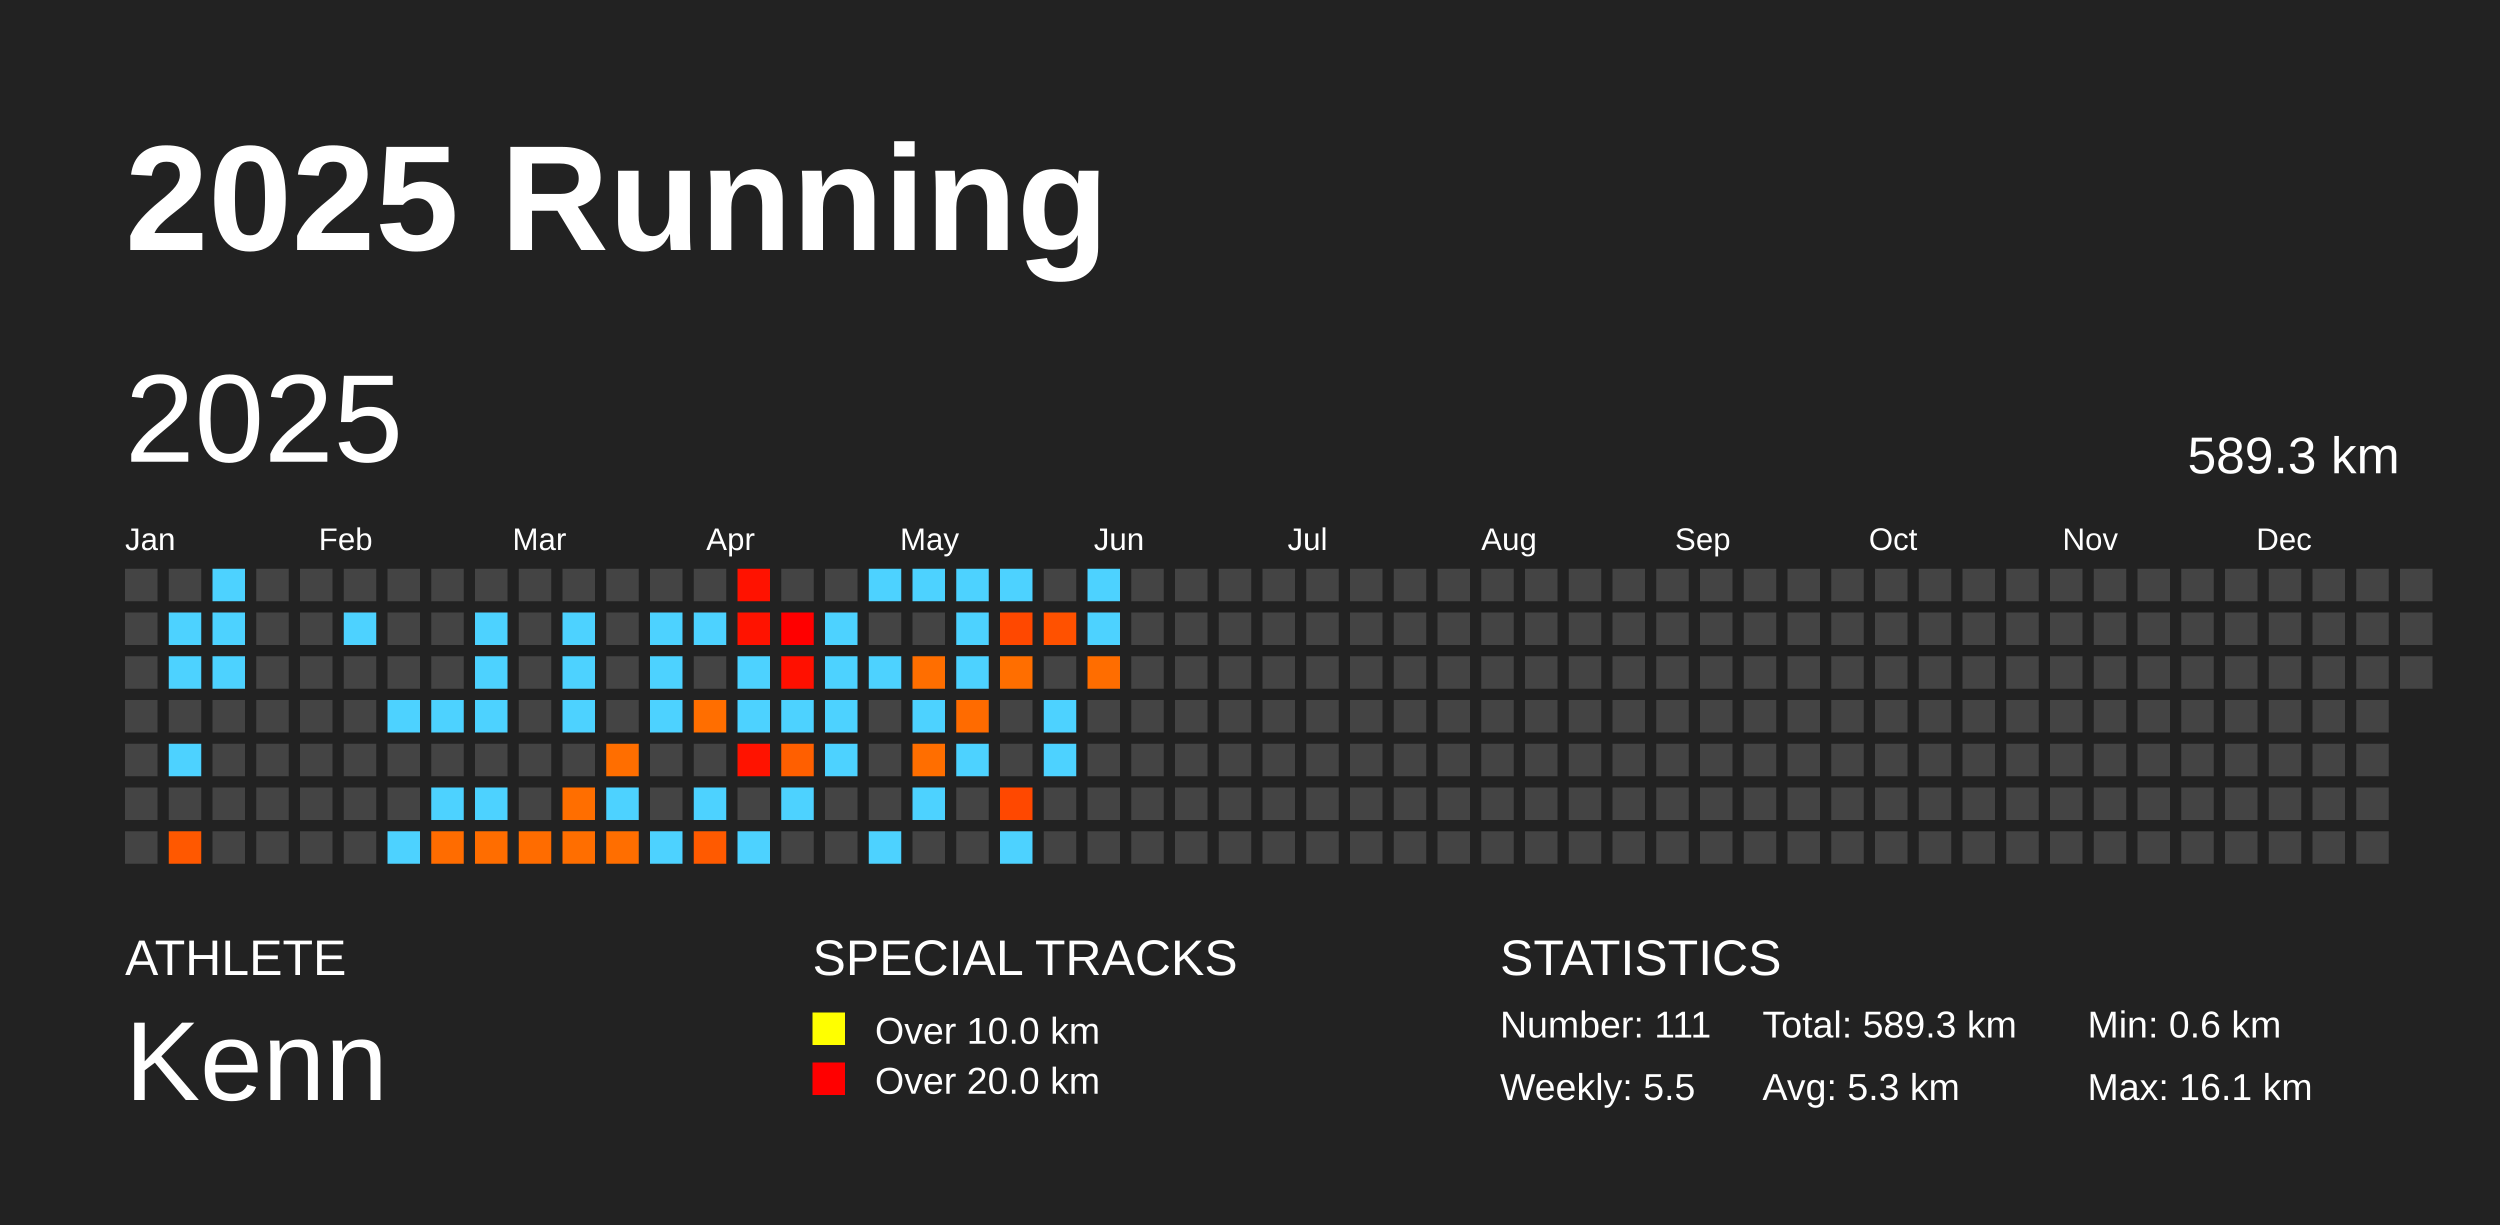
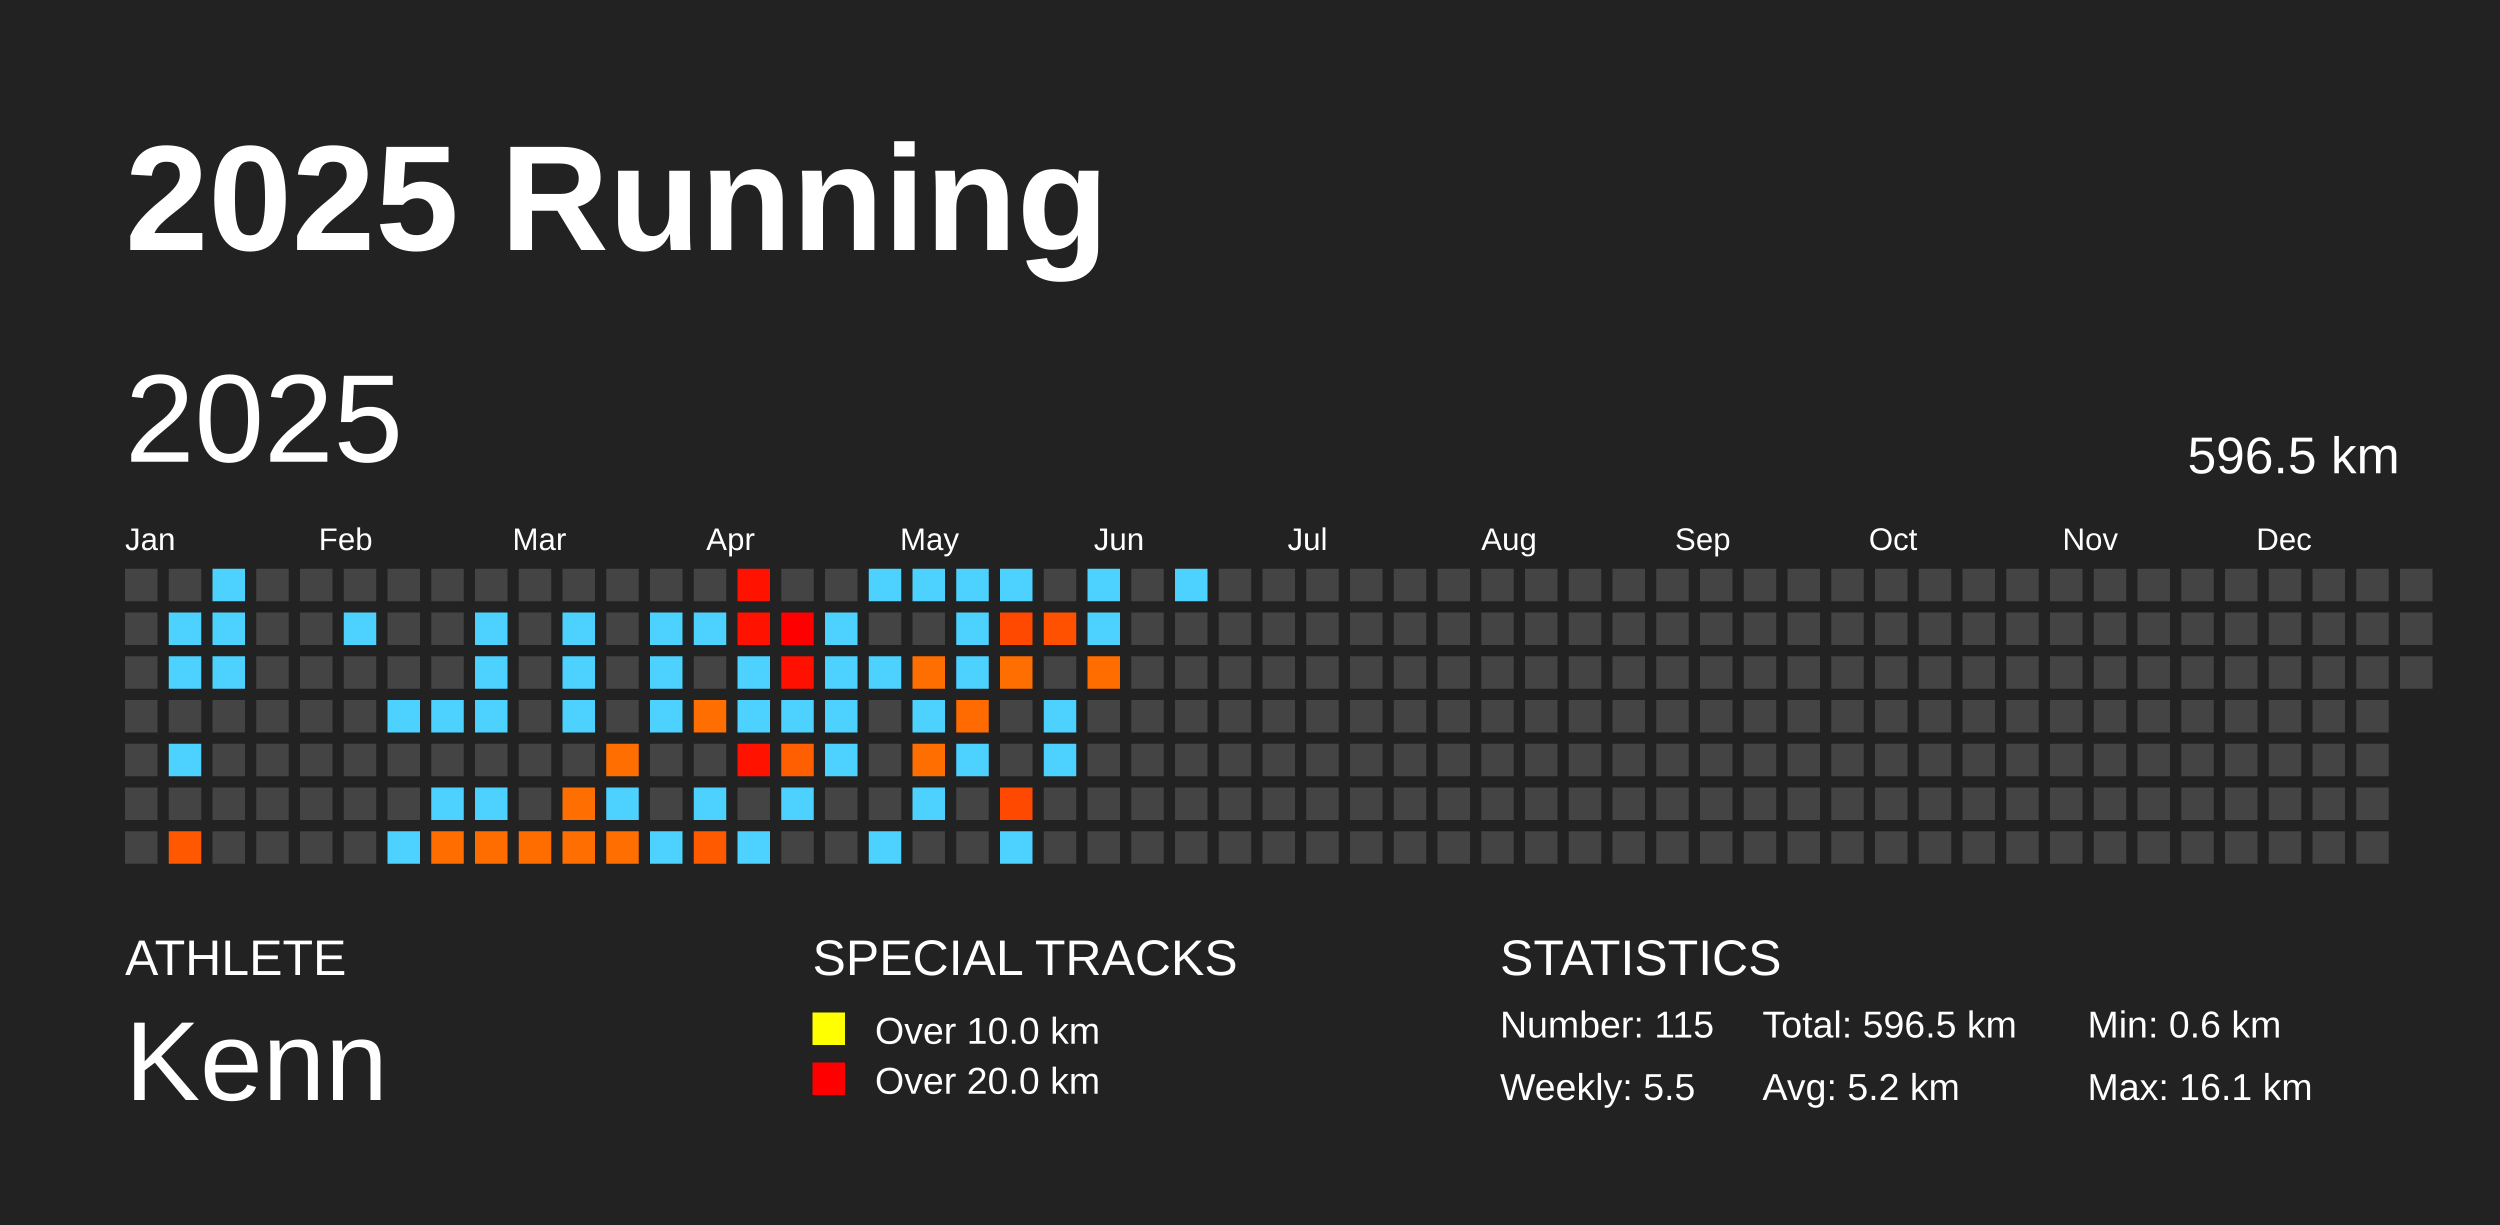
<svg xmlns="http://www.w3.org/2000/svg" baseProfile="full" height="98mm" version="1.1" viewBox="0,0,200,98" width="200mm">
  <defs />
  <rect fill="#222222" height="98" width="200" x="0" y="0" />
  <text fill="#FFFFFF" style="font-size:12px; font-family:Arial; font-weight:bold;" x="10" y="20">2025 Running</text>
  <text fill="#FFFFFF" style="font-size:4px; font-family:Arial" x="10" y="78">ATHLETE</text>
  <text fill="#FFFFFF" style="font-size:9px; font-family:Arial" x="10" y="88">Kenn</text>
  <text fill="#FFFFFF" style="font-size:4px; font-family:Arial" x="65" y="78">SPECIAL TRACKS</text>
  <rect fill="yellow" height="2.6" width="2.6" x="65" y="81" />
  <text fill="#FFFFFF" style="font-size:3px; font-family:Arial" x="70" y="83.5">Over 10.0 km</text>
  <rect fill="red" height="2.6" width="2.6" x="65" y="85" />
  <text fill="#FFFFFF" style="font-size:3px; font-family:Arial" x="70" y="87.5">Over 20.0 km</text>
  <text fill="#FFFFFF" style="font-size:4px; font-family:Arial" x="120" y="78">STATISTICS</text>
-   <text fill="#FFFFFF" style="font-size:3px; font-family:Arial" x="120" y="83">Number: 111</text>
+   <text fill="#FFFFFF" style="font-size:3px; font-family:Arial" x="120" y="83">Number: 115</text>
  <text fill="#FFFFFF" style="font-size:3px; font-family:Arial" x="120" y="88">Weekly: 5.5</text>
-   <text fill="#FFFFFF" style="font-size:3px; font-family:Arial" x="141" y="83">Total: 589.3 km</text>
-   <text fill="#FFFFFF" style="font-size:3px; font-family:Arial" x="141" y="88">Avg: 5.3 km</text>
+   <text fill="#FFFFFF" style="font-size:3px; font-family:Arial" x="141" y="83">Total: 596.5 km</text>
+   <text fill="#FFFFFF" style="font-size:3px; font-family:Arial" x="141" y="88">Avg: 5.2 km</text>
  <text fill="#FFFFFF" style="font-size:3px; font-family:Arial" x="167" y="83">Min: 0.6 km</text>
  <text fill="#FFFFFF" style="font-size:3px; font-family:Arial" x="167" y="88">Max: 16.1 km</text>
  <text dominant-baseline="hanging" fill="#FFFFFF" style="font-size:10.0px; font-family:Arial;" x="10" y="30">2025</text>
-   <text dominant-baseline="hanging" fill="#FFFFFF" style="font-size:4.125px; font-family:Arial;" x="175" y="35">589.3 km</text>
+   <text dominant-baseline="hanging" fill="#FFFFFF" style="font-size:4.125px; font-family:Arial;" x="175" y="35">596.5 km</text>
  <text fill="#FFFFFF" style="font-size:2.5px; font-family:Arial" x="10.0" y="44">Jan</text>
  <text fill="#FFFFFF" style="font-size:2.5px; font-family:Arial" x="25.5" y="44">Feb</text>
  <text fill="#FFFFFF" style="font-size:2.5px; font-family:Arial" x="41.0" y="44">Mar</text>
  <text fill="#FFFFFF" style="font-size:2.5px; font-family:Arial" x="56.5" y="44">Apr</text>
  <text fill="#FFFFFF" style="font-size:2.5px; font-family:Arial" x="72.0" y="44">May</text>
  <text fill="#FFFFFF" style="font-size:2.5px; font-family:Arial" x="87.5" y="44">Jun</text>
  <text fill="#FFFFFF" style="font-size:2.5px; font-family:Arial" x="103.0" y="44">Jul</text>
  <text fill="#FFFFFF" style="font-size:2.5px; font-family:Arial" x="118.5" y="44">Aug</text>
  <text fill="#FFFFFF" style="font-size:2.5px; font-family:Arial" x="134.0" y="44">Sep</text>
  <text fill="#FFFFFF" style="font-size:2.5px; font-family:Arial" x="149.5" y="44">Oct</text>
  <text fill="#FFFFFF" style="font-size:2.5px; font-family:Arial" x="165.0" y="44">Nov</text>
  <text fill="#FFFFFF" style="font-size:2.5px; font-family:Arial" x="180.5" y="44">Dec</text>
  <rect fill="#444444" height="2.6" width="2.6" x="10.0" y="45.5" />
  <rect fill="#444444" height="2.6" width="2.6" x="10.0" y="49.0" />
  <rect fill="#444444" height="2.6" width="2.6" x="10.0" y="52.5" />
  <rect fill="#444444" height="2.6" width="2.6" x="10.0" y="56.0" />
  <rect fill="#444444" height="2.6" width="2.6" x="10.0" y="59.5" />
  <rect fill="#444444" height="2.6" width="2.6" x="10.0" y="63.0" />
  <rect fill="#444444" height="2.6" width="2.6" x="10.0" y="66.5" />
  <rect fill="#444444" height="2.6" width="2.6" x="13.5" y="45.5" />
  <rect fill="#4dd2ff" height="2.6" width="2.6" x="13.5" y="49.0" />
  <rect fill="#4dd2ff" height="2.6" width="2.6" x="13.5" y="52.5" />
  <rect fill="#444444" height="2.6" width="2.6" x="13.5" y="56.0" />
  <rect fill="#4dd2ff" height="2.6" width="2.6" x="13.5" y="59.5" />
  <rect fill="#444444" height="2.6" width="2.6" x="13.5" y="63.0" />
  <rect fill="#ff5800" height="2.6" width="2.6" x="13.5" y="66.5" />
  <rect fill="#4dd2ff" height="2.6" width="2.6" x="17.0" y="45.5" />
  <rect fill="#4dd2ff" height="2.6" width="2.6" x="17.0" y="49.0" />
  <rect fill="#4dd2ff" height="2.6" width="2.6" x="17.0" y="52.5" />
  <rect fill="#444444" height="2.6" width="2.6" x="17.0" y="56.0" />
  <rect fill="#444444" height="2.6" width="2.6" x="17.0" y="59.5" />
  <rect fill="#444444" height="2.6" width="2.6" x="17.0" y="63.0" />
  <rect fill="#444444" height="2.6" width="2.6" x="17.0" y="66.5" />
  <rect fill="#444444" height="2.6" width="2.6" x="20.5" y="45.5" />
  <rect fill="#444444" height="2.6" width="2.6" x="20.5" y="49.0" />
  <rect fill="#444444" height="2.6" width="2.6" x="20.5" y="52.5" />
  <rect fill="#444444" height="2.6" width="2.6" x="20.5" y="56.0" />
  <rect fill="#444444" height="2.6" width="2.6" x="20.5" y="59.5" />
  <rect fill="#444444" height="2.6" width="2.6" x="20.5" y="63.0" />
  <rect fill="#444444" height="2.6" width="2.6" x="20.5" y="66.5" />
  <rect fill="#444444" height="2.6" width="2.6" x="24.0" y="45.5" />
  <rect fill="#444444" height="2.6" width="2.6" x="24.0" y="49.0" />
  <rect fill="#444444" height="2.6" width="2.6" x="24.0" y="52.5" />
  <rect fill="#444444" height="2.6" width="2.6" x="24.0" y="56.0" />
  <rect fill="#444444" height="2.6" width="2.6" x="24.0" y="59.5" />
  <rect fill="#444444" height="2.6" width="2.6" x="24.0" y="63.0" />
  <rect fill="#444444" height="2.6" width="2.6" x="24.0" y="66.5" />
  <rect fill="#444444" height="2.6" width="2.6" x="27.5" y="45.5" />
  <rect fill="#4dd2ff" height="2.6" width="2.6" x="27.5" y="49.0" />
  <rect fill="#444444" height="2.6" width="2.6" x="27.5" y="52.5" />
  <rect fill="#444444" height="2.6" width="2.6" x="27.5" y="56.0" />
  <rect fill="#444444" height="2.6" width="2.6" x="27.5" y="59.5" />
  <rect fill="#444444" height="2.6" width="2.6" x="27.5" y="63.0" />
  <rect fill="#444444" height="2.6" width="2.6" x="27.5" y="66.5" />
  <rect fill="#444444" height="2.6" width="2.6" x="31.0" y="45.5" />
  <rect fill="#444444" height="2.6" width="2.6" x="31.0" y="49.0" />
  <rect fill="#444444" height="2.6" width="2.6" x="31.0" y="52.5" />
  <rect fill="#4dd2ff" height="2.6" width="2.6" x="31.0" y="56.0" />
  <rect fill="#444444" height="2.6" width="2.6" x="31.0" y="59.5" />
  <rect fill="#444444" height="2.6" width="2.6" x="31.0" y="63.0" />
  <rect fill="#4dd2ff" height="2.6" width="2.6" x="31.0" y="66.5" />
  <rect fill="#444444" height="2.6" width="2.6" x="34.5" y="45.5" />
  <rect fill="#444444" height="2.6" width="2.6" x="34.5" y="49.0" />
  <rect fill="#444444" height="2.6" width="2.6" x="34.5" y="52.5" />
  <rect fill="#4dd2ff" height="2.6" width="2.6" x="34.5" y="56.0" />
  <rect fill="#444444" height="2.6" width="2.6" x="34.5" y="59.5" />
  <rect fill="#4dd2ff" height="2.6" width="2.6" x="34.5" y="63.0" />
  <rect fill="#ff6c00" height="2.6" width="2.6" x="34.5" y="66.5" />
  <rect fill="#444444" height="2.6" width="2.6" x="38.0" y="45.5" />
  <rect fill="#4dd2ff" height="2.6" width="2.6" x="38.0" y="49.0" />
  <rect fill="#4dd2ff" height="2.6" width="2.6" x="38.0" y="52.5" />
  <rect fill="#4dd2ff" height="2.6" width="2.6" x="38.0" y="56.0" />
  <rect fill="#444444" height="2.6" width="2.6" x="38.0" y="59.5" />
  <rect fill="#4dd2ff" height="2.6" width="2.6" x="38.0" y="63.0" />
  <rect fill="#ff6d00" height="2.6" width="2.6" x="38.0" y="66.5" />
  <rect fill="#444444" height="2.6" width="2.6" x="41.5" y="45.5" />
  <rect fill="#444444" height="2.6" width="2.6" x="41.5" y="49.0" />
  <rect fill="#444444" height="2.6" width="2.6" x="41.5" y="52.5" />
  <rect fill="#444444" height="2.6" width="2.6" x="41.5" y="56.0" />
  <rect fill="#444444" height="2.6" width="2.6" x="41.5" y="59.5" />
  <rect fill="#444444" height="2.6" width="2.6" x="41.5" y="63.0" />
  <rect fill="#ff6c00" height="2.6" width="2.6" x="41.5" y="66.5" />
  <rect fill="#444444" height="2.6" width="2.6" x="45.0" y="45.5" />
  <rect fill="#4dd2ff" height="2.6" width="2.6" x="45.0" y="49.0" />
  <rect fill="#4dd2ff" height="2.6" width="2.6" x="45.0" y="52.5" />
  <rect fill="#4dd2ff" height="2.6" width="2.6" x="45.0" y="56.0" />
  <rect fill="#444444" height="2.6" width="2.6" x="45.0" y="59.5" />
  <rect fill="#ff6e00" height="2.6" width="2.6" x="45.0" y="63.0" />
  <rect fill="#ff6e00" height="2.6" width="2.6" x="45.0" y="66.5" />
  <rect fill="#444444" height="2.6" width="2.6" x="48.5" y="45.5" />
  <rect fill="#444444" height="2.6" width="2.6" x="48.5" y="49.0" />
  <rect fill="#444444" height="2.6" width="2.6" x="48.5" y="52.5" />
  <rect fill="#444444" height="2.6" width="2.6" x="48.5" y="56.0" />
  <rect fill="#ff6e00" height="2.6" width="2.6" x="48.5" y="59.5" />
  <rect fill="#4dd2ff" height="2.6" width="2.6" x="48.5" y="63.0" />
  <rect fill="#ff6e00" height="2.6" width="2.6" x="48.5" y="66.5" />
  <rect fill="#444444" height="2.6" width="2.6" x="52.0" y="45.5" />
  <rect fill="#4dd2ff" height="2.6" width="2.6" x="52.0" y="49.0" />
  <rect fill="#4dd2ff" height="2.6" width="2.6" x="52.0" y="52.5" />
  <rect fill="#4dd2ff" height="2.6" width="2.6" x="52.0" y="56.0" />
  <rect fill="#444444" height="2.6" width="2.6" x="52.0" y="59.5" />
  <rect fill="#444444" height="2.6" width="2.6" x="52.0" y="63.0" />
  <rect fill="#4dd2ff" height="2.6" width="2.6" x="52.0" y="66.5" />
  <rect fill="#444444" height="2.6" width="2.6" x="55.5" y="45.5" />
  <rect fill="#4dd2ff" height="2.6" width="2.6" x="55.5" y="49.0" />
  <rect fill="#444444" height="2.6" width="2.6" x="55.5" y="52.5" />
  <rect fill="#ff6e00" height="2.6" width="2.6" x="55.5" y="56.0" />
  <rect fill="#444444" height="2.6" width="2.6" x="55.5" y="59.5" />
  <rect fill="#4dd2ff" height="2.6" width="2.6" x="55.5" y="63.0" />
  <rect fill="#ff5a00" height="2.6" width="2.6" x="55.5" y="66.5" />
  <rect fill="#ff1200" height="2.6" width="2.6" x="59.0" y="45.5" />
  <rect fill="#ff1300" height="2.6" width="2.6" x="59.0" y="49.0" />
  <rect fill="#4dd2ff" height="2.6" width="2.6" x="59.0" y="52.5" />
  <rect fill="#4dd2ff" height="2.6" width="2.6" x="59.0" y="56.0" />
  <rect fill="#ff1300" height="2.6" width="2.6" x="59.0" y="59.5" />
  <rect fill="#444444" height="2.6" width="2.6" x="59.0" y="63.0" />
  <rect fill="#4dd2ff" height="2.6" width="2.6" x="59.0" y="66.5" />
  <rect fill="#444444" height="2.6" width="2.6" x="62.5" y="45.5" />
  <rect fill="#ff0000" height="2.6" width="2.6" x="62.5" y="49.0" />
  <rect fill="#ff1000" height="2.6" width="2.6" x="62.5" y="52.5" />
  <rect fill="#4dd2ff" height="2.6" width="2.6" x="62.5" y="56.0" />
  <rect fill="#ff5f00" height="2.6" width="2.6" x="62.5" y="59.5" />
  <rect fill="#4dd2ff" height="2.6" width="2.6" x="62.5" y="63.0" />
  <rect fill="#444444" height="2.6" width="2.6" x="62.5" y="66.5" />
  <rect fill="#444444" height="2.6" width="2.6" x="66.0" y="45.5" />
  <rect fill="#4dd2ff" height="2.6" width="2.6" x="66.0" y="49.0" />
  <rect fill="#4dd2ff" height="2.6" width="2.6" x="66.0" y="52.5" />
  <rect fill="#4dd2ff" height="2.6" width="2.6" x="66.0" y="56.0" />
  <rect fill="#4dd2ff" height="2.6" width="2.6" x="66.0" y="59.5" />
  <rect fill="#444444" height="2.6" width="2.6" x="66.0" y="63.0" />
  <rect fill="#444444" height="2.6" width="2.6" x="66.0" y="66.5" />
  <rect fill="#4dd2ff" height="2.6" width="2.6" x="69.5" y="45.5" />
  <rect fill="#444444" height="2.6" width="2.6" x="69.5" y="49.0" />
  <rect fill="#4dd2ff" height="2.6" width="2.6" x="69.5" y="52.5" />
  <rect fill="#444444" height="2.6" width="2.6" x="69.5" y="56.0" />
  <rect fill="#444444" height="2.6" width="2.6" x="69.5" y="59.5" />
  <rect fill="#444444" height="2.6" width="2.6" x="69.5" y="63.0" />
  <rect fill="#4dd2ff" height="2.6" width="2.6" x="69.5" y="66.5" />
  <rect fill="#4dd2ff" height="2.6" width="2.6" x="73.0" y="45.5" />
  <rect fill="#444444" height="2.6" width="2.6" x="73.0" y="49.0" />
  <rect fill="#ff6e00" height="2.6" width="2.6" x="73.0" y="52.5" />
  <rect fill="#4dd2ff" height="2.6" width="2.6" x="73.0" y="56.0" />
  <rect fill="#ff6e00" height="2.6" width="2.6" x="73.0" y="59.5" />
  <rect fill="#4dd2ff" height="2.6" width="2.6" x="73.0" y="63.0" />
  <rect fill="#444444" height="2.6" width="2.6" x="73.0" y="66.5" />
  <rect fill="#4dd2ff" height="2.6" width="2.6" x="76.5" y="45.5" />
  <rect fill="#4dd2ff" height="2.6" width="2.6" x="76.5" y="49.0" />
  <rect fill="#4dd2ff" height="2.6" width="2.6" x="76.5" y="52.5" />
  <rect fill="#ff6b00" height="2.6" width="2.6" x="76.5" y="56.0" />
  <rect fill="#4dd2ff" height="2.6" width="2.6" x="76.5" y="59.5" />
  <rect fill="#444444" height="2.6" width="2.6" x="76.5" y="63.0" />
  <rect fill="#444444" height="2.6" width="2.6" x="76.5" y="66.5" />
  <rect fill="#4dd2ff" height="2.6" width="2.6" x="80.0" y="45.5" />
  <rect fill="#ff4800" height="2.6" width="2.6" x="80.0" y="49.0" />
  <rect fill="#ff6e00" height="2.6" width="2.6" x="80.0" y="52.5" />
  <rect fill="#444444" height="2.6" width="2.6" x="80.0" y="56.0" />
  <rect fill="#444444" height="2.6" width="2.6" x="80.0" y="59.5" />
  <rect fill="#ff4800" height="2.6" width="2.6" x="80.0" y="63.0" />
  <rect fill="#4dd2ff" height="2.6" width="2.6" x="80.0" y="66.5" />
  <rect fill="#444444" height="2.6" width="2.6" x="83.5" y="45.5" />
  <rect fill="#ff5100" height="2.6" width="2.6" x="83.5" y="49.0" />
  <rect fill="#444444" height="2.6" width="2.6" x="83.5" y="52.5" />
  <rect fill="#4dd2ff" height="2.6" width="2.6" x="83.5" y="56.0" />
  <rect fill="#4dd2ff" height="2.6" width="2.6" x="83.5" y="59.5" />
  <rect fill="#444444" height="2.6" width="2.6" x="83.5" y="63.0" />
  <rect fill="#444444" height="2.6" width="2.6" x="83.5" y="66.5" />
  <rect fill="#4dd2ff" height="2.6" width="2.6" x="87.0" y="45.5" />
  <rect fill="#4dd2ff" height="2.6" width="2.6" x="87.0" y="49.0" />
  <rect fill="#ff6d00" height="2.6" width="2.6" x="87.0" y="52.5" />
  <rect fill="#444444" height="2.6" width="2.6" x="87.0" y="56.0" />
  <rect fill="#444444" height="2.6" width="2.6" x="87.0" y="59.5" />
  <rect fill="#444444" height="2.6" width="2.6" x="87.0" y="63.0" />
  <rect fill="#444444" height="2.6" width="2.6" x="87.0" y="66.5" />
  <rect fill="#444444" height="2.6" width="2.6" x="90.5" y="45.5" />
  <rect fill="#444444" height="2.6" width="2.6" x="90.5" y="49.0" />
  <rect fill="#444444" height="2.6" width="2.6" x="90.5" y="52.5" />
  <rect fill="#444444" height="2.6" width="2.6" x="90.5" y="56.0" />
  <rect fill="#444444" height="2.6" width="2.6" x="90.5" y="59.5" />
  <rect fill="#444444" height="2.6" width="2.6" x="90.5" y="63.0" />
  <rect fill="#444444" height="2.6" width="2.6" x="90.5" y="66.5" />
-   <rect fill="#444444" height="2.6" width="2.6" x="94.0" y="45.5" />
+   <rect fill="#4dd2ff" height="2.6" width="2.6" x="94.0" y="45.5" />
  <rect fill="#444444" height="2.6" width="2.6" x="94.0" y="49.0" />
  <rect fill="#444444" height="2.6" width="2.6" x="94.0" y="52.5" />
  <rect fill="#444444" height="2.6" width="2.6" x="94.0" y="56.0" />
  <rect fill="#444444" height="2.6" width="2.6" x="94.0" y="59.5" />
  <rect fill="#444444" height="2.6" width="2.6" x="94.0" y="63.0" />
  <rect fill="#444444" height="2.6" width="2.6" x="94.0" y="66.5" />
  <rect fill="#444444" height="2.6" width="2.6" x="97.5" y="45.5" />
  <rect fill="#444444" height="2.6" width="2.6" x="97.5" y="49.0" />
  <rect fill="#444444" height="2.6" width="2.6" x="97.5" y="52.5" />
  <rect fill="#444444" height="2.6" width="2.6" x="97.5" y="56.0" />
  <rect fill="#444444" height="2.6" width="2.6" x="97.5" y="59.5" />
  <rect fill="#444444" height="2.6" width="2.6" x="97.5" y="63.0" />
  <rect fill="#444444" height="2.6" width="2.6" x="97.5" y="66.5" />
  <rect fill="#444444" height="2.6" width="2.6" x="101.0" y="45.5" />
  <rect fill="#444444" height="2.6" width="2.6" x="101.0" y="49.0" />
  <rect fill="#444444" height="2.6" width="2.6" x="101.0" y="52.5" />
  <rect fill="#444444" height="2.6" width="2.6" x="101.0" y="56.0" />
  <rect fill="#444444" height="2.6" width="2.6" x="101.0" y="59.5" />
  <rect fill="#444444" height="2.6" width="2.6" x="101.0" y="63.0" />
  <rect fill="#444444" height="2.6" width="2.6" x="101.0" y="66.5" />
  <rect fill="#444444" height="2.6" width="2.6" x="104.5" y="45.5" />
  <rect fill="#444444" height="2.6" width="2.6" x="104.5" y="49.0" />
  <rect fill="#444444" height="2.6" width="2.6" x="104.5" y="52.5" />
  <rect fill="#444444" height="2.6" width="2.6" x="104.5" y="56.0" />
  <rect fill="#444444" height="2.6" width="2.6" x="104.5" y="59.5" />
  <rect fill="#444444" height="2.6" width="2.6" x="104.5" y="63.0" />
  <rect fill="#444444" height="2.6" width="2.6" x="104.5" y="66.5" />
  <rect fill="#444444" height="2.6" width="2.6" x="108.0" y="45.5" />
  <rect fill="#444444" height="2.6" width="2.6" x="108.0" y="49.0" />
  <rect fill="#444444" height="2.6" width="2.6" x="108.0" y="52.5" />
  <rect fill="#444444" height="2.6" width="2.6" x="108.0" y="56.0" />
  <rect fill="#444444" height="2.6" width="2.6" x="108.0" y="59.5" />
  <rect fill="#444444" height="2.6" width="2.6" x="108.0" y="63.0" />
  <rect fill="#444444" height="2.6" width="2.6" x="108.0" y="66.5" />
  <rect fill="#444444" height="2.6" width="2.6" x="111.5" y="45.5" />
  <rect fill="#444444" height="2.6" width="2.6" x="111.5" y="49.0" />
  <rect fill="#444444" height="2.6" width="2.6" x="111.5" y="52.5" />
  <rect fill="#444444" height="2.6" width="2.6" x="111.5" y="56.0" />
  <rect fill="#444444" height="2.6" width="2.6" x="111.5" y="59.5" />
  <rect fill="#444444" height="2.6" width="2.6" x="111.5" y="63.0" />
  <rect fill="#444444" height="2.6" width="2.6" x="111.5" y="66.5" />
  <rect fill="#444444" height="2.6" width="2.6" x="115.0" y="45.5" />
  <rect fill="#444444" height="2.6" width="2.6" x="115.0" y="49.0" />
  <rect fill="#444444" height="2.6" width="2.6" x="115.0" y="52.5" />
  <rect fill="#444444" height="2.6" width="2.6" x="115.0" y="56.0" />
  <rect fill="#444444" height="2.6" width="2.6" x="115.0" y="59.5" />
  <rect fill="#444444" height="2.6" width="2.6" x="115.0" y="63.0" />
  <rect fill="#444444" height="2.6" width="2.6" x="115.0" y="66.5" />
  <rect fill="#444444" height="2.6" width="2.6" x="118.5" y="45.5" />
  <rect fill="#444444" height="2.6" width="2.6" x="118.5" y="49.0" />
  <rect fill="#444444" height="2.6" width="2.6" x="118.5" y="52.5" />
  <rect fill="#444444" height="2.6" width="2.6" x="118.5" y="56.0" />
  <rect fill="#444444" height="2.6" width="2.6" x="118.5" y="59.5" />
  <rect fill="#444444" height="2.6" width="2.6" x="118.5" y="63.0" />
  <rect fill="#444444" height="2.6" width="2.6" x="118.5" y="66.5" />
  <rect fill="#444444" height="2.6" width="2.6" x="122.0" y="45.5" />
  <rect fill="#444444" height="2.6" width="2.6" x="122.0" y="49.0" />
  <rect fill="#444444" height="2.6" width="2.6" x="122.0" y="52.5" />
  <rect fill="#444444" height="2.6" width="2.6" x="122.0" y="56.0" />
  <rect fill="#444444" height="2.6" width="2.6" x="122.0" y="59.5" />
  <rect fill="#444444" height="2.6" width="2.6" x="122.0" y="63.0" />
  <rect fill="#444444" height="2.6" width="2.6" x="122.0" y="66.5" />
  <rect fill="#444444" height="2.6" width="2.6" x="125.5" y="45.5" />
  <rect fill="#444444" height="2.6" width="2.6" x="125.5" y="49.0" />
  <rect fill="#444444" height="2.6" width="2.6" x="125.5" y="52.5" />
  <rect fill="#444444" height="2.6" width="2.6" x="125.5" y="56.0" />
  <rect fill="#444444" height="2.6" width="2.6" x="125.5" y="59.5" />
  <rect fill="#444444" height="2.6" width="2.6" x="125.5" y="63.0" />
  <rect fill="#444444" height="2.6" width="2.6" x="125.5" y="66.5" />
  <rect fill="#444444" height="2.6" width="2.6" x="129.0" y="45.5" />
  <rect fill="#444444" height="2.6" width="2.6" x="129.0" y="49.0" />
  <rect fill="#444444" height="2.6" width="2.6" x="129.0" y="52.5" />
  <rect fill="#444444" height="2.6" width="2.6" x="129.0" y="56.0" />
  <rect fill="#444444" height="2.6" width="2.6" x="129.0" y="59.5" />
  <rect fill="#444444" height="2.6" width="2.6" x="129.0" y="63.0" />
  <rect fill="#444444" height="2.6" width="2.6" x="129.0" y="66.5" />
  <rect fill="#444444" height="2.6" width="2.6" x="132.5" y="45.5" />
  <rect fill="#444444" height="2.6" width="2.6" x="132.5" y="49.0" />
  <rect fill="#444444" height="2.6" width="2.6" x="132.5" y="52.5" />
  <rect fill="#444444" height="2.6" width="2.6" x="132.5" y="56.0" />
  <rect fill="#444444" height="2.6" width="2.6" x="132.5" y="59.5" />
  <rect fill="#444444" height="2.6" width="2.6" x="132.5" y="63.0" />
  <rect fill="#444444" height="2.6" width="2.6" x="132.5" y="66.5" />
  <rect fill="#444444" height="2.6" width="2.6" x="136.0" y="45.5" />
  <rect fill="#444444" height="2.6" width="2.6" x="136.0" y="49.0" />
  <rect fill="#444444" height="2.6" width="2.6" x="136.0" y="52.5" />
  <rect fill="#444444" height="2.6" width="2.6" x="136.0" y="56.0" />
  <rect fill="#444444" height="2.6" width="2.6" x="136.0" y="59.5" />
  <rect fill="#444444" height="2.6" width="2.6" x="136.0" y="63.0" />
  <rect fill="#444444" height="2.6" width="2.6" x="136.0" y="66.5" />
  <rect fill="#444444" height="2.6" width="2.6" x="139.5" y="45.5" />
  <rect fill="#444444" height="2.6" width="2.6" x="139.5" y="49.0" />
  <rect fill="#444444" height="2.6" width="2.6" x="139.5" y="52.5" />
  <rect fill="#444444" height="2.6" width="2.6" x="139.5" y="56.0" />
  <rect fill="#444444" height="2.6" width="2.6" x="139.5" y="59.5" />
  <rect fill="#444444" height="2.6" width="2.6" x="139.5" y="63.0" />
  <rect fill="#444444" height="2.6" width="2.6" x="139.5" y="66.5" />
  <rect fill="#444444" height="2.6" width="2.6" x="143.0" y="45.5" />
  <rect fill="#444444" height="2.6" width="2.6" x="143.0" y="49.0" />
  <rect fill="#444444" height="2.6" width="2.6" x="143.0" y="52.5" />
  <rect fill="#444444" height="2.6" width="2.6" x="143.0" y="56.0" />
  <rect fill="#444444" height="2.6" width="2.6" x="143.0" y="59.5" />
  <rect fill="#444444" height="2.6" width="2.6" x="143.0" y="63.0" />
  <rect fill="#444444" height="2.6" width="2.6" x="143.0" y="66.5" />
  <rect fill="#444444" height="2.6" width="2.6" x="146.5" y="45.5" />
  <rect fill="#444444" height="2.6" width="2.6" x="146.5" y="49.0" />
  <rect fill="#444444" height="2.6" width="2.6" x="146.5" y="52.5" />
  <rect fill="#444444" height="2.6" width="2.6" x="146.5" y="56.0" />
  <rect fill="#444444" height="2.6" width="2.6" x="146.5" y="59.5" />
  <rect fill="#444444" height="2.6" width="2.6" x="146.5" y="63.0" />
  <rect fill="#444444" height="2.6" width="2.6" x="146.5" y="66.5" />
  <rect fill="#444444" height="2.6" width="2.6" x="150.0" y="45.5" />
  <rect fill="#444444" height="2.6" width="2.6" x="150.0" y="49.0" />
  <rect fill="#444444" height="2.6" width="2.6" x="150.0" y="52.5" />
  <rect fill="#444444" height="2.6" width="2.6" x="150.0" y="56.0" />
  <rect fill="#444444" height="2.6" width="2.6" x="150.0" y="59.5" />
  <rect fill="#444444" height="2.6" width="2.6" x="150.0" y="63.0" />
  <rect fill="#444444" height="2.6" width="2.6" x="150.0" y="66.5" />
  <rect fill="#444444" height="2.6" width="2.6" x="153.5" y="45.5" />
  <rect fill="#444444" height="2.6" width="2.6" x="153.5" y="49.0" />
  <rect fill="#444444" height="2.6" width="2.6" x="153.5" y="52.5" />
  <rect fill="#444444" height="2.6" width="2.6" x="153.5" y="56.0" />
  <rect fill="#444444" height="2.6" width="2.6" x="153.5" y="59.5" />
  <rect fill="#444444" height="2.6" width="2.6" x="153.5" y="63.0" />
  <rect fill="#444444" height="2.6" width="2.6" x="153.5" y="66.5" />
  <rect fill="#444444" height="2.6" width="2.6" x="157.0" y="45.5" />
  <rect fill="#444444" height="2.6" width="2.6" x="157.0" y="49.0" />
  <rect fill="#444444" height="2.6" width="2.6" x="157.0" y="52.5" />
  <rect fill="#444444" height="2.6" width="2.6" x="157.0" y="56.0" />
  <rect fill="#444444" height="2.6" width="2.6" x="157.0" y="59.5" />
  <rect fill="#444444" height="2.6" width="2.6" x="157.0" y="63.0" />
  <rect fill="#444444" height="2.6" width="2.6" x="157.0" y="66.5" />
  <rect fill="#444444" height="2.6" width="2.6" x="160.5" y="45.5" />
  <rect fill="#444444" height="2.6" width="2.6" x="160.5" y="49.0" />
  <rect fill="#444444" height="2.6" width="2.6" x="160.5" y="52.5" />
  <rect fill="#444444" height="2.6" width="2.6" x="160.5" y="56.0" />
  <rect fill="#444444" height="2.6" width="2.6" x="160.5" y="59.5" />
  <rect fill="#444444" height="2.6" width="2.6" x="160.5" y="63.0" />
  <rect fill="#444444" height="2.6" width="2.6" x="160.5" y="66.5" />
  <rect fill="#444444" height="2.6" width="2.6" x="164.0" y="45.5" />
  <rect fill="#444444" height="2.6" width="2.6" x="164.0" y="49.0" />
  <rect fill="#444444" height="2.6" width="2.6" x="164.0" y="52.5" />
  <rect fill="#444444" height="2.6" width="2.6" x="164.0" y="56.0" />
  <rect fill="#444444" height="2.6" width="2.6" x="164.0" y="59.5" />
  <rect fill="#444444" height="2.6" width="2.6" x="164.0" y="63.0" />
  <rect fill="#444444" height="2.6" width="2.6" x="164.0" y="66.5" />
  <rect fill="#444444" height="2.6" width="2.6" x="167.5" y="45.5" />
  <rect fill="#444444" height="2.6" width="2.6" x="167.5" y="49.0" />
  <rect fill="#444444" height="2.6" width="2.6" x="167.5" y="52.5" />
  <rect fill="#444444" height="2.6" width="2.6" x="167.5" y="56.0" />
  <rect fill="#444444" height="2.6" width="2.6" x="167.5" y="59.5" />
  <rect fill="#444444" height="2.6" width="2.6" x="167.5" y="63.0" />
  <rect fill="#444444" height="2.6" width="2.6" x="167.5" y="66.5" />
  <rect fill="#444444" height="2.6" width="2.6" x="171.0" y="45.5" />
  <rect fill="#444444" height="2.6" width="2.6" x="171.0" y="49.0" />
  <rect fill="#444444" height="2.6" width="2.6" x="171.0" y="52.5" />
  <rect fill="#444444" height="2.6" width="2.6" x="171.0" y="56.0" />
  <rect fill="#444444" height="2.6" width="2.6" x="171.0" y="59.5" />
  <rect fill="#444444" height="2.6" width="2.6" x="171.0" y="63.0" />
  <rect fill="#444444" height="2.6" width="2.6" x="171.0" y="66.5" />
  <rect fill="#444444" height="2.6" width="2.6" x="174.5" y="45.5" />
  <rect fill="#444444" height="2.6" width="2.6" x="174.5" y="49.0" />
  <rect fill="#444444" height="2.6" width="2.6" x="174.5" y="52.5" />
  <rect fill="#444444" height="2.6" width="2.6" x="174.5" y="56.0" />
  <rect fill="#444444" height="2.6" width="2.6" x="174.5" y="59.5" />
  <rect fill="#444444" height="2.6" width="2.6" x="174.5" y="63.0" />
  <rect fill="#444444" height="2.6" width="2.6" x="174.5" y="66.5" />
  <rect fill="#444444" height="2.6" width="2.6" x="178.0" y="45.5" />
  <rect fill="#444444" height="2.6" width="2.6" x="178.0" y="49.0" />
  <rect fill="#444444" height="2.6" width="2.6" x="178.0" y="52.5" />
  <rect fill="#444444" height="2.6" width="2.6" x="178.0" y="56.0" />
  <rect fill="#444444" height="2.6" width="2.6" x="178.0" y="59.5" />
  <rect fill="#444444" height="2.6" width="2.6" x="178.0" y="63.0" />
  <rect fill="#444444" height="2.6" width="2.6" x="178.0" y="66.5" />
  <rect fill="#444444" height="2.6" width="2.6" x="181.5" y="45.5" />
  <rect fill="#444444" height="2.6" width="2.6" x="181.5" y="49.0" />
  <rect fill="#444444" height="2.6" width="2.6" x="181.5" y="52.5" />
  <rect fill="#444444" height="2.6" width="2.6" x="181.5" y="56.0" />
  <rect fill="#444444" height="2.6" width="2.6" x="181.5" y="59.5" />
  <rect fill="#444444" height="2.6" width="2.6" x="181.5" y="63.0" />
  <rect fill="#444444" height="2.6" width="2.6" x="181.5" y="66.5" />
  <rect fill="#444444" height="2.6" width="2.6" x="185.0" y="45.5" />
  <rect fill="#444444" height="2.6" width="2.6" x="185.0" y="49.0" />
  <rect fill="#444444" height="2.6" width="2.6" x="185.0" y="52.5" />
  <rect fill="#444444" height="2.6" width="2.6" x="185.0" y="56.0" />
  <rect fill="#444444" height="2.6" width="2.6" x="185.0" y="59.5" />
  <rect fill="#444444" height="2.6" width="2.6" x="185.0" y="63.0" />
  <rect fill="#444444" height="2.6" width="2.6" x="185.0" y="66.5" />
  <rect fill="#444444" height="2.6" width="2.6" x="188.5" y="45.5" />
  <rect fill="#444444" height="2.6" width="2.6" x="188.5" y="49.0" />
  <rect fill="#444444" height="2.6" width="2.6" x="188.5" y="52.5" />
  <rect fill="#444444" height="2.6" width="2.6" x="188.5" y="56.0" />
  <rect fill="#444444" height="2.6" width="2.6" x="188.5" y="59.5" />
  <rect fill="#444444" height="2.6" width="2.6" x="188.5" y="63.0" />
  <rect fill="#444444" height="2.6" width="2.6" x="188.5" y="66.5" />
  <rect fill="#444444" height="2.6" width="2.6" x="192.0" y="45.5" />
  <rect fill="#444444" height="2.6" width="2.6" x="192.0" y="49.0" />
  <rect fill="#444444" height="2.6" width="2.6" x="192.0" y="52.5" />
</svg>
